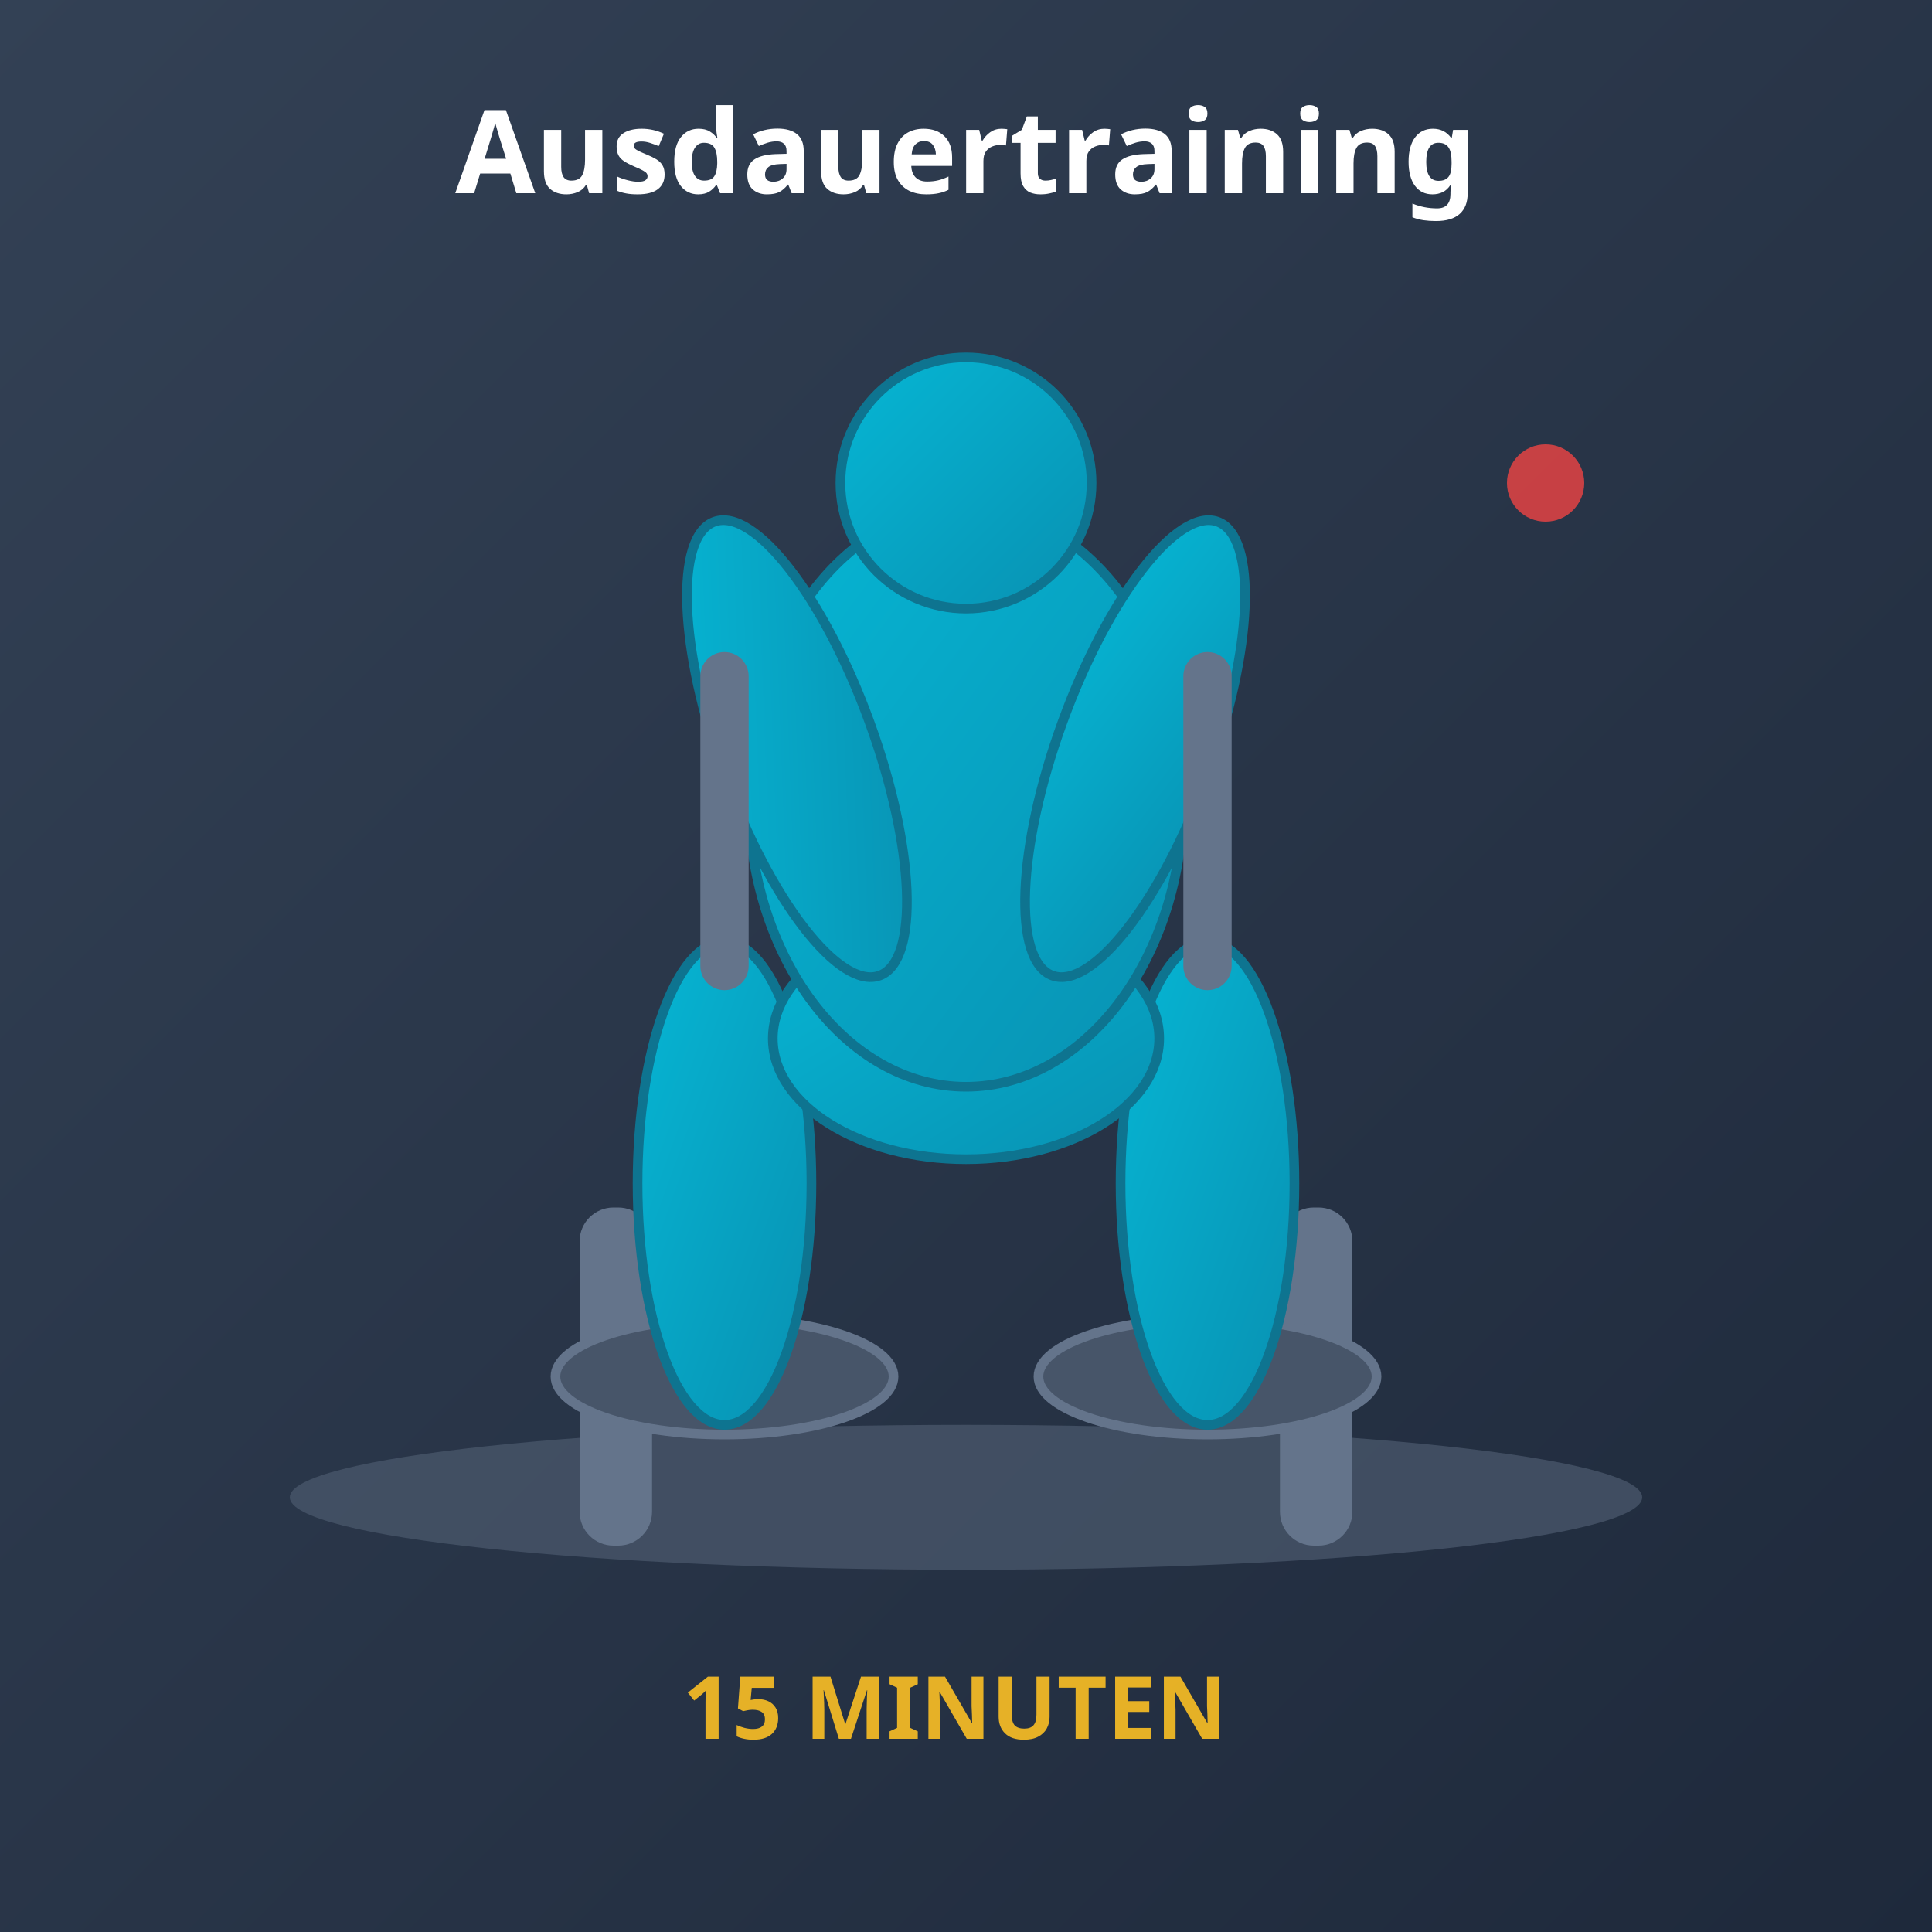
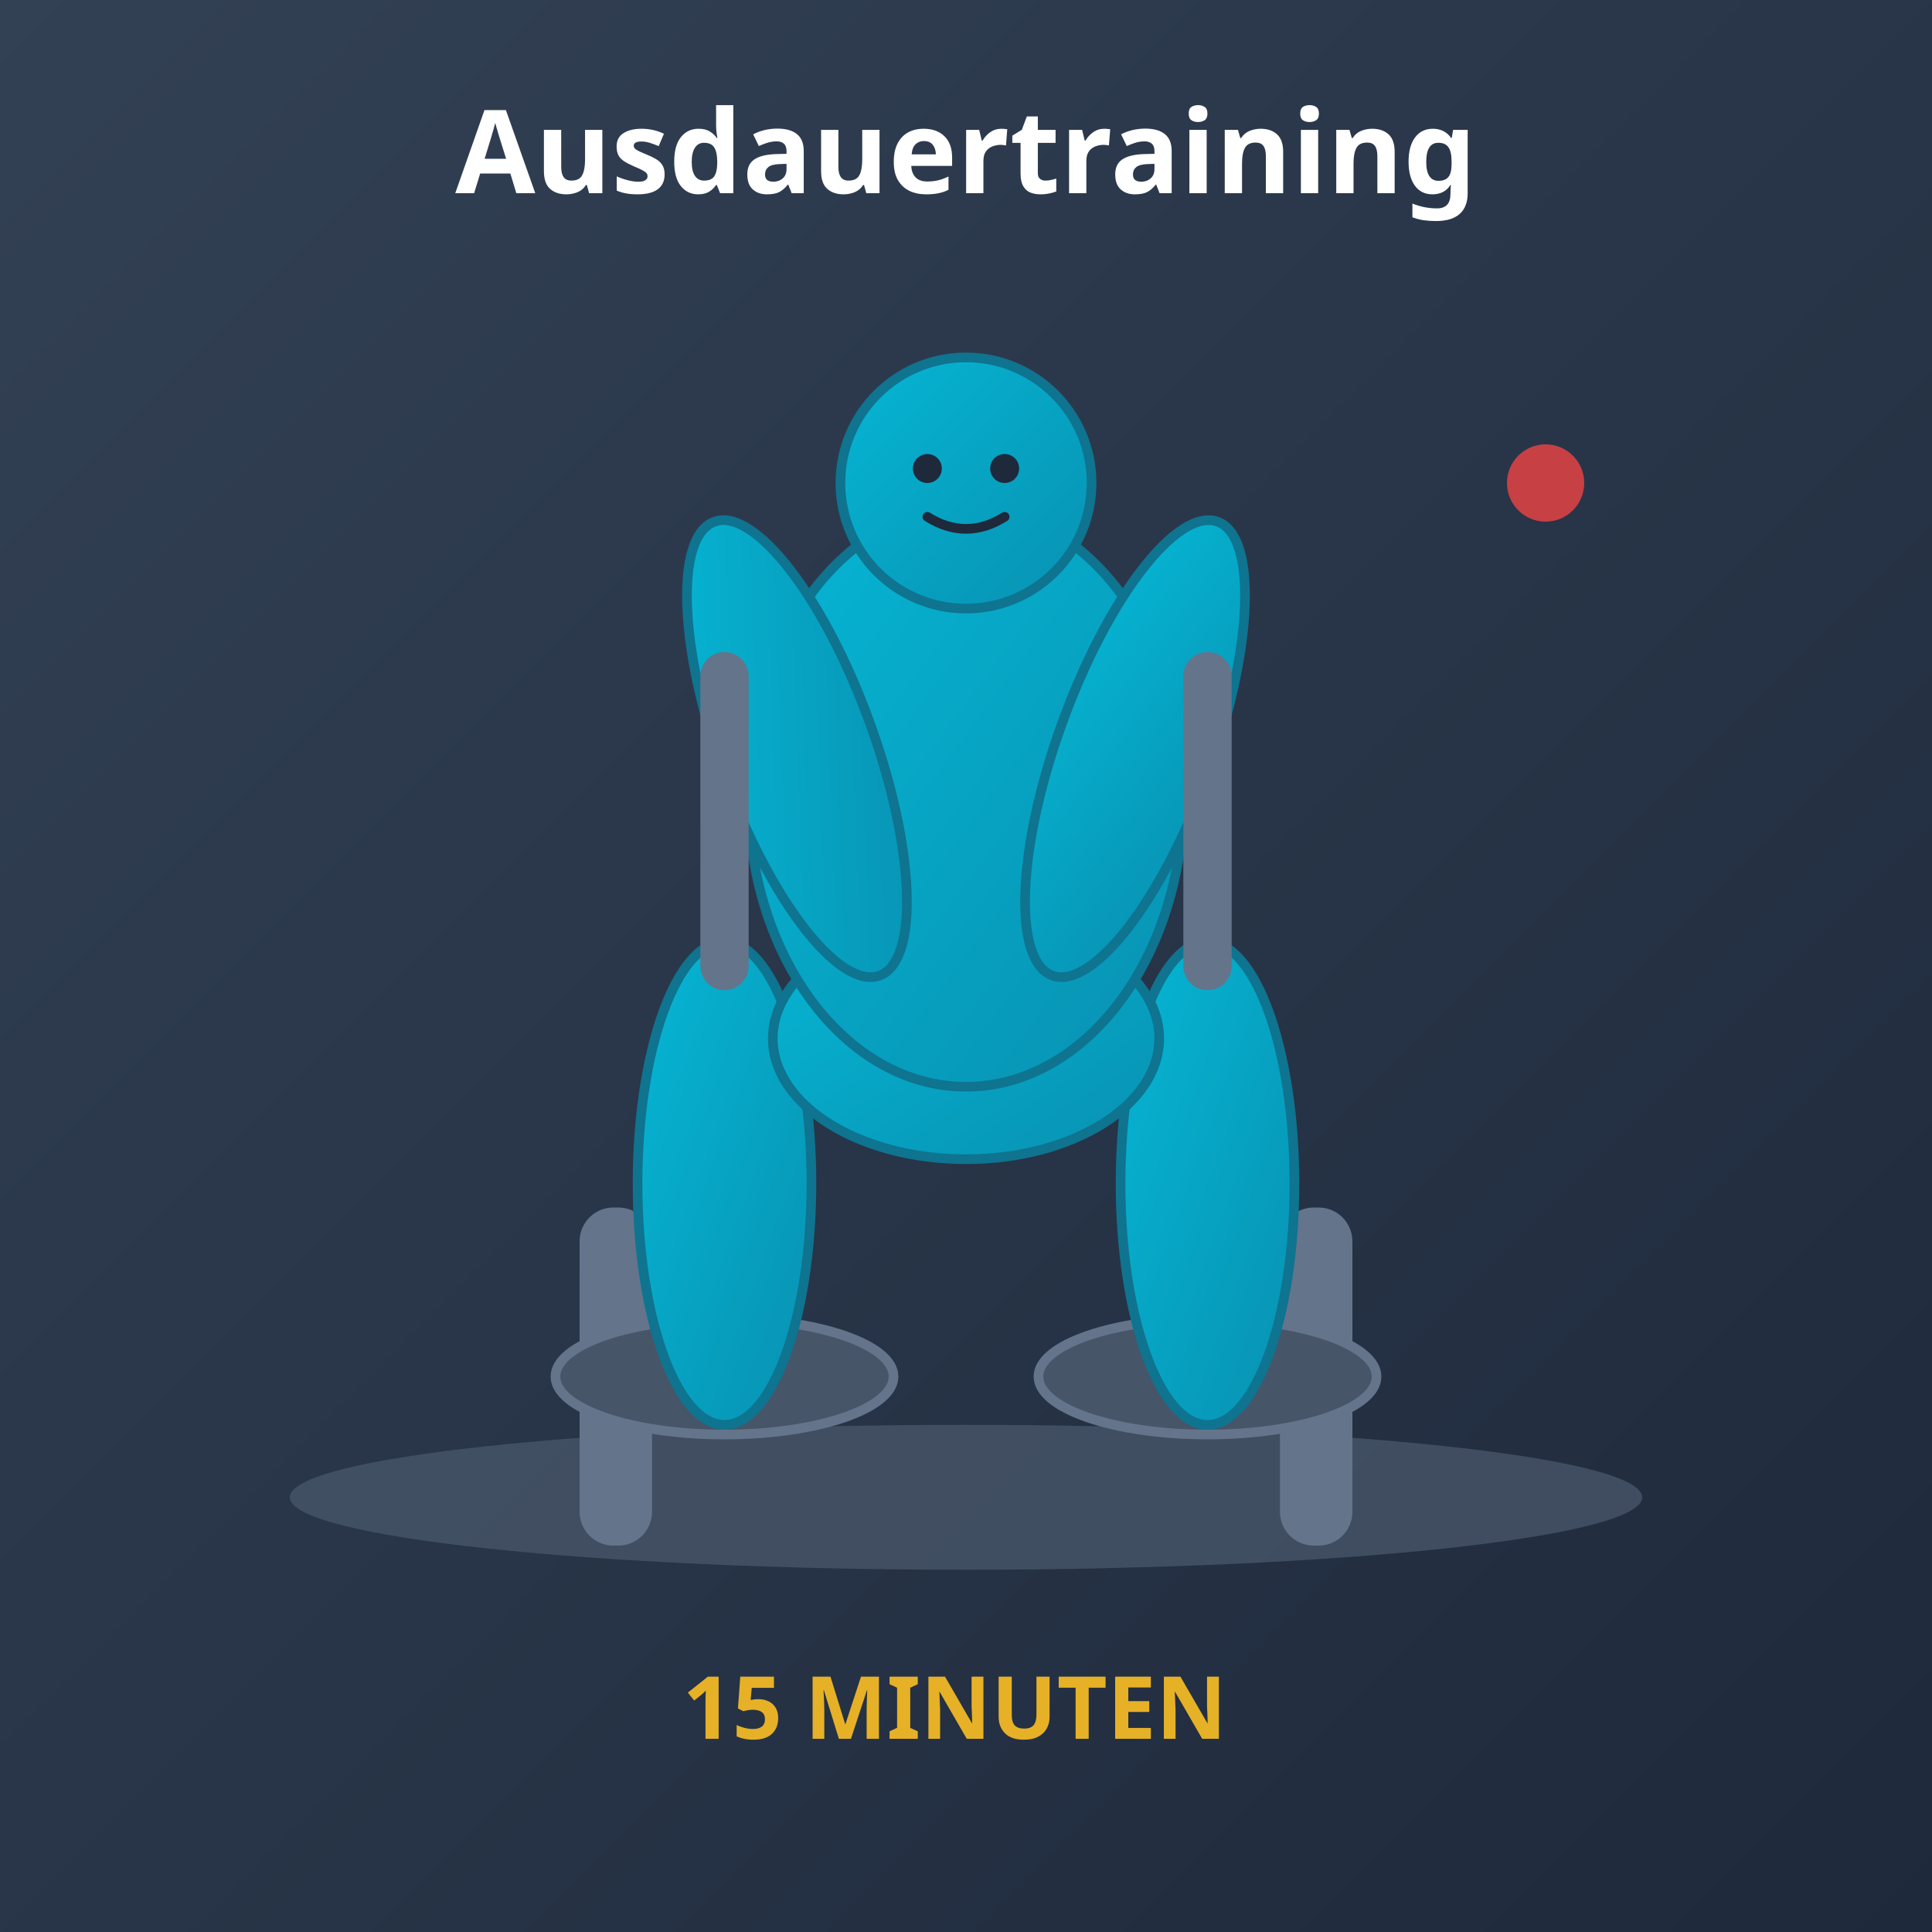
<svg xmlns="http://www.w3.org/2000/svg" width="400" height="400" viewBox="0 0 400 400">
  <defs>
    <linearGradient id="bgCardio" x1="0%" y1="0%" x2="100%" y2="100%">
      <stop offset="0%" style="stop-color:#334155;stop-opacity:1" />
      <stop offset="100%" style="stop-color:#1e293b;stop-opacity:1" />
    </linearGradient>
    <linearGradient id="bodyCardio" x1="0%" y1="0%" x2="100%" y2="100%">
      <stop offset="0%" style="stop-color:#06b6d4;stop-opacity:1" />
      <stop offset="100%" style="stop-color:#0891b2;stop-opacity:1" />
    </linearGradient>
  </defs>
  <rect width="400" height="400" fill="url(#bgCardio)" />
  <text x="200" y="40" font-family="system-ui" font-size="24" font-weight="bold" fill="#ffffff" text-anchor="middle">Ausdauertraining</text>
  <ellipse cx="200" cy="310" rx="140" ry="15" fill="#475569" opacity="0.8" />
  <rect x="120" y="250" width="15" height="70" rx="7" fill="#64748b" />
  <rect x="265" y="250" width="15" height="70" rx="7" fill="#64748b" />
  <ellipse cx="150" cy="285" rx="35" ry="12" fill="#475569" stroke="#64748b" stroke-width="2">
    <animate attributeName="cy" values="285;275;285;295;285" dur="2s" repeatCount="indefinite" />
  </ellipse>
  <ellipse cx="250" cy="285" rx="35" ry="12" fill="#475569" stroke="#64748b" stroke-width="2">
    <animate attributeName="cy" values="285;295;285;275;285" dur="2s" repeatCount="indefinite" />
  </ellipse>
  <g>
    <ellipse cx="150" cy="245" rx="18" ry="50" fill="url(#bodyCardio)" stroke="#0e7490" stroke-width="2">
      <animate attributeName="cy" values="245;235;245;255;245" dur="2s" repeatCount="indefinite" />
      <animate attributeName="ry" values="50;55;50;45;50" dur="2s" repeatCount="indefinite" />
    </ellipse>
    <ellipse cx="250" cy="245" rx="18" ry="50" fill="url(#bodyCardio)" stroke="#0e7490" stroke-width="2">
      <animate attributeName="cy" values="245;255;245;235;245" dur="2s" repeatCount="indefinite" />
      <animate attributeName="ry" values="50;45;50;55;50" dur="2s" repeatCount="indefinite" />
    </ellipse>
    <ellipse cx="200" cy="215" rx="40" ry="25" fill="url(#bodyCardio)" stroke="#0e7490" stroke-width="2" />
  </g>
  <g>
    <ellipse cx="200" cy="165" rx="45" ry="60" fill="url(#bodyCardio)" stroke="#0e7490" stroke-width="2">
      <animate attributeName="cy" values="165;163;165;167;165" dur="2s" repeatCount="indefinite" />
    </ellipse>
    <circle cx="200" cy="100" r="26" fill="url(#bodyCardio)" stroke="#0e7490" stroke-width="2">
      <animate attributeName="cy" values="100;98;100;102;100" dur="2s" repeatCount="indefinite" />
    </circle>
+     <circle cx="192" cy="97" r="3" fill="#1e293b">
+       <animate attributeName="cy" values="97;95;97;99;97" dur="2s" repeatCount="indefinite" />
+     </circle>
+     <circle cx="208" cy="97" r="3" fill="#1e293b">
+       <animate attributeName="cy" values="97;95;97;99;97" dur="2s" repeatCount="indefinite" />
+     </circle>
+     <path d="M 192 107 Q 200 112 208 107" stroke="#1e293b" stroke-width="2" fill="none" stroke-linecap="round">
+       <animate attributeName="d" values="M 192 107 Q 200 112 208 107; M 192 105 Q 200 110 208 105; M 192 107 Q 200 112 208 107; M 192 109 Q 200 114 208 109; M 192 107 Q 200 112 208 107" dur="2s" repeatCount="indefinite" />
+     </path>
    <ellipse cx="165" cy="155" rx="16" ry="50" fill="url(#bodyCardio)" stroke="#0e7490" stroke-width="2" transform="rotate(-20 165 155)">
      <animate attributeName="cy" values="155;152;155;158;155" dur="2s" repeatCount="indefinite" />
      <animateTransform attributeName="transform" type="rotate" values="-20 165 155; -25 165 152; -20 165 155; -15 165 158; -20 165 155" dur="2s" repeatCount="indefinite" additive="sum" />
    </ellipse>
    <ellipse cx="235" cy="155" rx="16" ry="50" fill="url(#bodyCardio)" stroke="#0e7490" stroke-width="2" transform="rotate(20 235 155)">
      <animate attributeName="cy" values="155;158;155;152;155" dur="2s" repeatCount="indefinite" />
      <animateTransform attributeName="transform" type="rotate" values="20 235 155; 15 235 158; 20 235 155; 25 235 152; 20 235 155" dur="2s" repeatCount="indefinite" additive="sum" />
    </ellipse>
  </g>
  <rect x="145" y="135" width="10" height="70" rx="5" fill="#64748b">
    <animate attributeName="y" values="135;132;135;138;135" dur="2s" repeatCount="indefinite" />
  </rect>
  <rect x="245" y="135" width="10" height="70" rx="5" fill="#64748b">
    <animate attributeName="y" values="135;138;135;132;135" dur="2s" repeatCount="indefinite" />
  </rect>
  <g opacity="0.9">
    <text x="200" y="360" font-family="system-ui" font-size="18" fill="#fbbf24" font-weight="bold" text-anchor="middle">
      15 MINUTEN
      <animate attributeName="opacity" values="0.7;1;0.7" dur="2s" repeatCount="indefinite" />
    </text>
  </g>
  <g opacity="0.8">
    <circle cx="320" cy="100" r="8" fill="#ef4444">
      <animate attributeName="r" values="8;12;8" dur="1s" repeatCount="indefinite" />
      <animate attributeName="opacity" values="0.6;1;0.6" dur="1s" repeatCount="indefinite" />
    </circle>
    <text x="335" y="105" font-family="system-ui" font-size="14" fill="#ef4444" font-weight="bold">
      <animate attributeName="opacity" values="0.6;1;0.6" dur="1s" repeatCount="indefinite" />
    </text>
  </g>
</svg>
